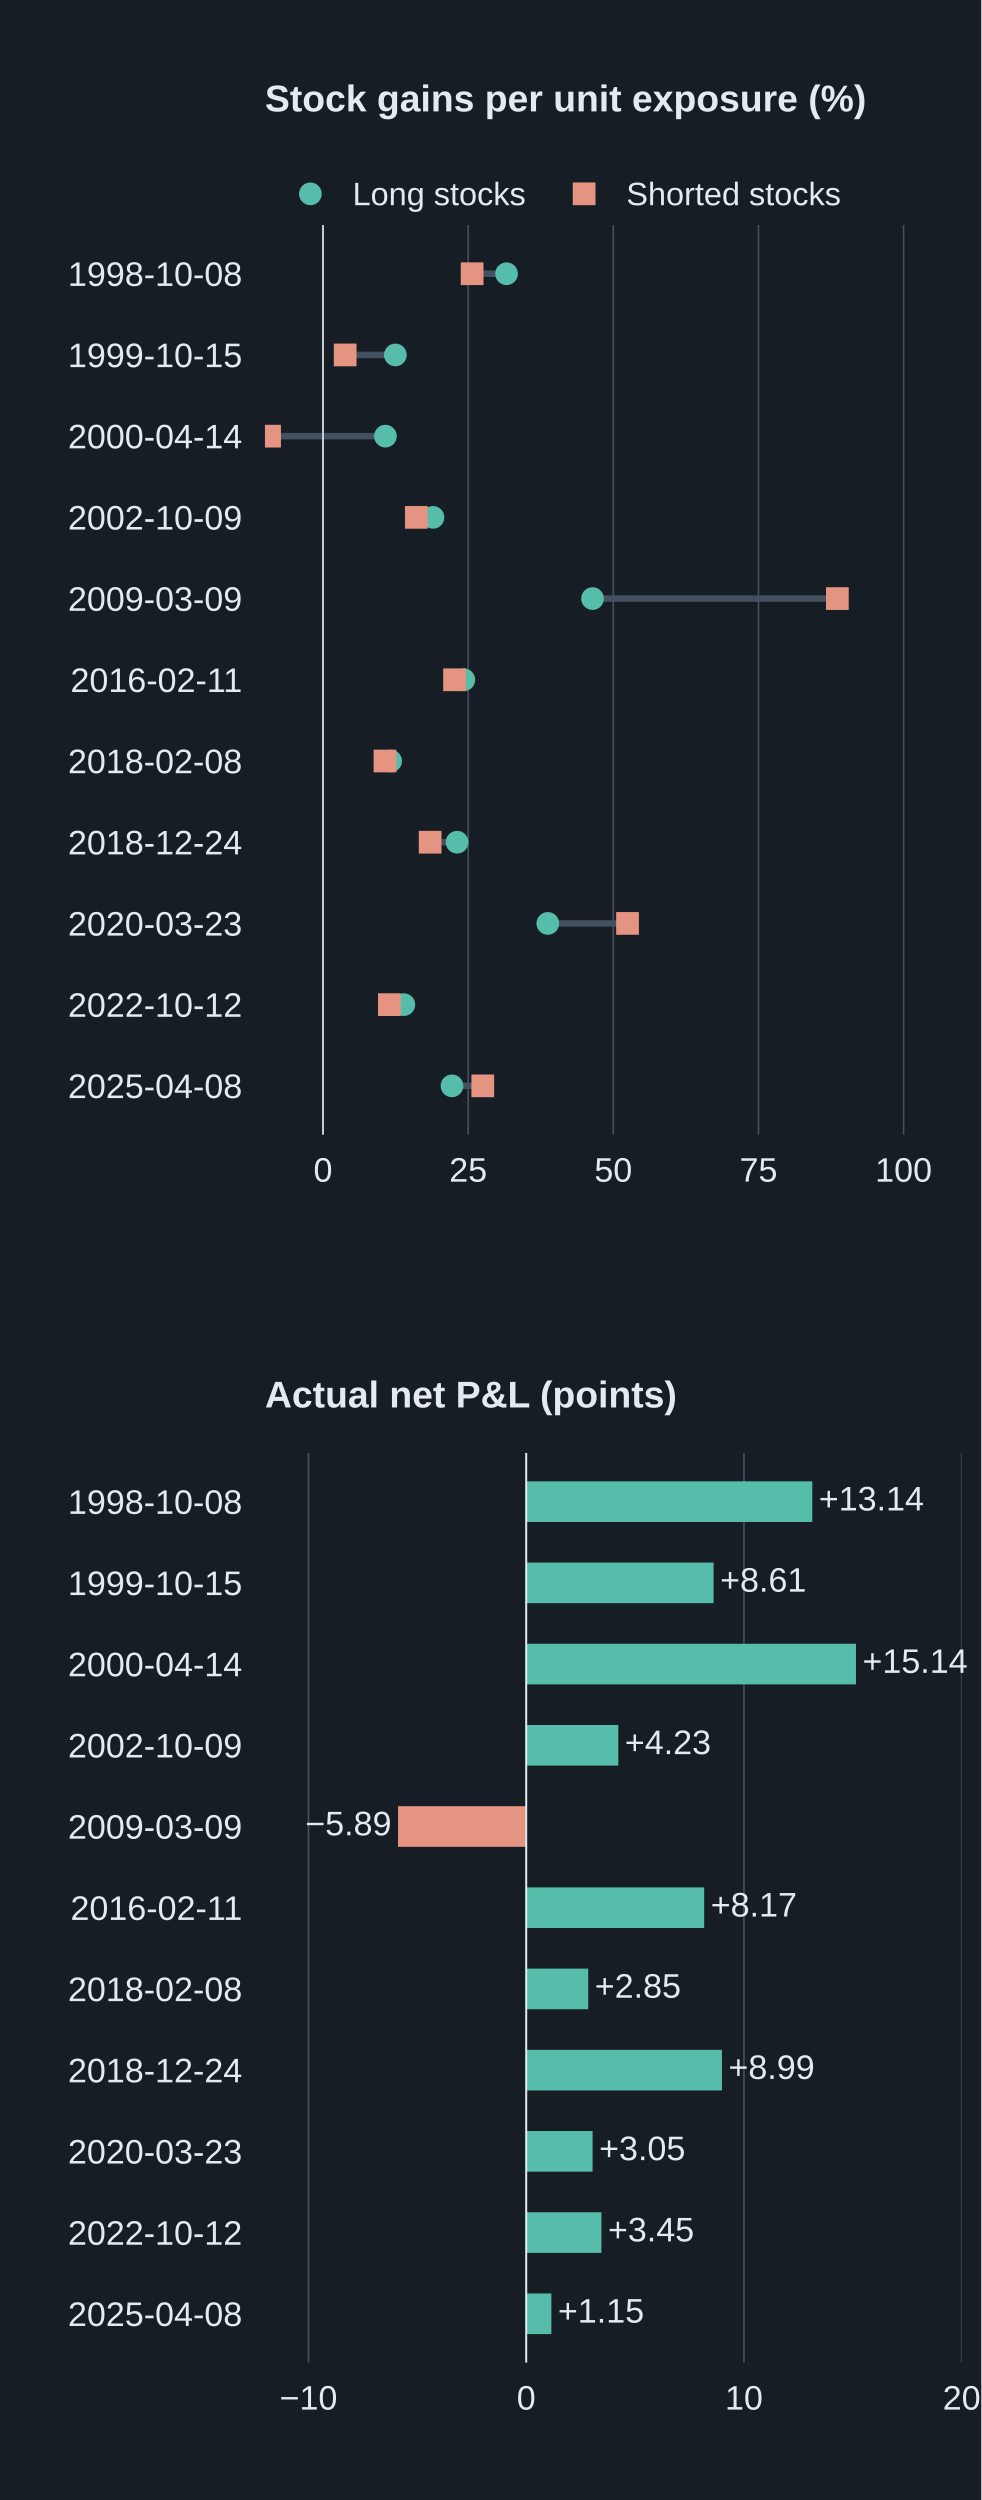
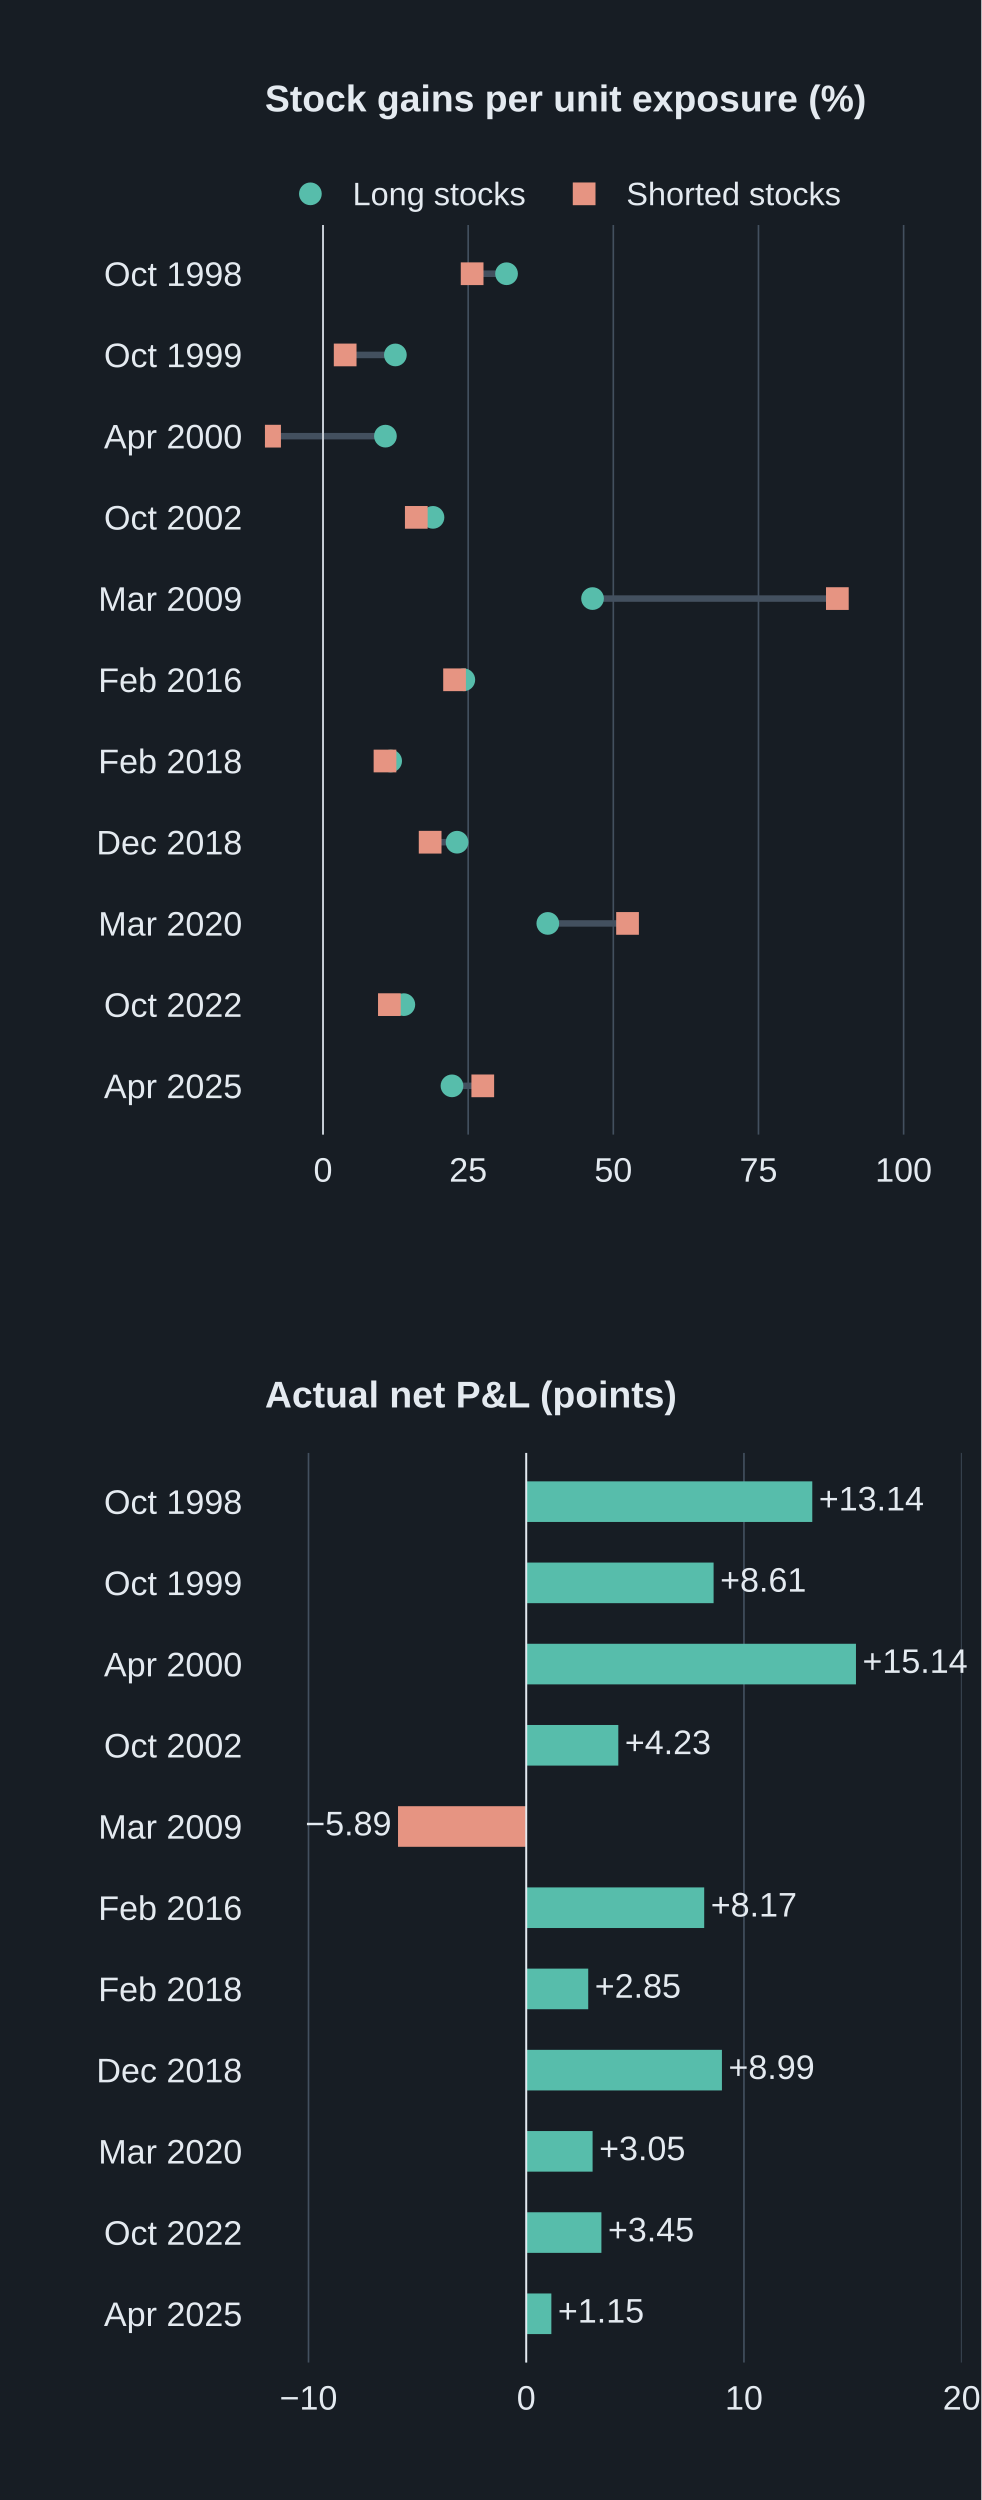
<svg xmlns="http://www.w3.org/2000/svg" xmlns:xlink="http://www.w3.org/1999/xlink" width="302.4pt" height="770.4pt" viewBox="0 0 302.4 770.4" version="1.1">
  <defs>
    <style type="text/css">*{stroke-linejoin: round; stroke-linecap: butt}</style>
  </defs>
  <g id="figure_1">
    <g id="patch_1">
      <path d="M 0 770.4 L 302.4 770.4 L 302.4 0 L 0 0 z " style="fill: #171d24" />
    </g>
    <g id="axes_1">
      <g id="patch_2">
        <path d="M 81.648 349.63 L 296.352 349.63 L 296.352 69.336 L 81.648 69.336 z " style="fill: #171d24" />
      </g>
      <g id="matplotlib.axis_1">
        <g id="xtick_1">
          <g id="line2d_1">
            <path d="M 99.54 349.63 L 99.54 69.336 " clip-path="url(#p8cf213f0cf)" style="fill: none; stroke: #43505f; stroke-width: 0.5; stroke-linecap: square" />
          </g>
          <g id="line2d_2" />
          <g id="text_1">
            <text style="font-size: 10.5px; font-family: 'Arial', 'DejaVu Sans', sans-serif; text-anchor: middle; fill: #e4eaf0" x="99.54" y="364.146" transform="rotate(-0 99.54 364.1462)">0</text>
          </g>
        </g>
        <g id="xtick_2">
          <g id="line2d_3">
            <path d="M 144.27 349.63 L 144.27 69.336 " clip-path="url(#p8cf213f0cf)" style="fill: none; stroke: #43505f; stroke-width: 0.5; stroke-linecap: square" />
          </g>
          <g id="line2d_4" />
          <g id="text_2">
            <text style="font-size: 10.5px; font-family: 'Arial', 'DejaVu Sans', sans-serif; text-anchor: middle; fill: #e4eaf0" x="144.27" y="364.146" transform="rotate(-0 144.27 364.1462)">25</text>
          </g>
        </g>
        <g id="xtick_3">
          <g id="line2d_5">
            <path d="M 189 349.63 L 189 69.336 " clip-path="url(#p8cf213f0cf)" style="fill: none; stroke: #43505f; stroke-width: 0.5; stroke-linecap: square" />
          </g>
          <g id="line2d_6" />
          <g id="text_3">
            <text style="font-size: 10.5px; font-family: 'Arial', 'DejaVu Sans', sans-serif; text-anchor: middle; fill: #e4eaf0" x="189" y="364.146" transform="rotate(-0 189 364.1462)">50</text>
          </g>
        </g>
        <g id="xtick_4">
          <g id="line2d_7">
            <path d="M 233.73 349.63 L 233.73 69.336 " clip-path="url(#p8cf213f0cf)" style="fill: none; stroke: #43505f; stroke-width: 0.5; stroke-linecap: square" />
          </g>
          <g id="line2d_8" />
          <g id="text_4">
            <text style="font-size: 10.5px; font-family: 'Arial', 'DejaVu Sans', sans-serif; text-anchor: middle; fill: #e4eaf0" x="233.73" y="364.146" transform="rotate(-0 233.73 364.1462)">75</text>
          </g>
        </g>
        <g id="xtick_5">
          <g id="line2d_9">
            <path d="M 278.46 349.63 L 278.46 69.336 " clip-path="url(#p8cf213f0cf)" style="fill: none; stroke: #43505f; stroke-width: 0.5; stroke-linecap: square" />
          </g>
          <g id="line2d_10" />
          <g id="text_5">
            <text style="font-size: 10.5px; font-family: 'Arial', 'DejaVu Sans', sans-serif; text-anchor: middle; fill: #e4eaf0" x="278.46" y="364.146" transform="rotate(-0 278.46 364.1462)">100</text>
          </g>
        </g>
      </g>
      <g id="matplotlib.axis_2">
        <g id="ytick_1">
          <g id="line2d_11" />
          <g id="text_6">
-             <text style="font-size: 10.5px; font-family: 'Arial', 'DejaVu Sans', sans-serif; text-anchor: end; fill: #e4eaf0" x="74.648" y="88.11" transform="rotate(-0 74.648 88.10963)">1998-10-08</text>
+             <text style="font-size: 10.5px; font-family: 'Arial', 'DejaVu Sans', sans-serif; text-anchor: end; fill: #e4eaf0" x="74.648" y="88.11" transform="rotate(-0 74.648 88.10963)">Oct 1998</text>
          </g>
        </g>
        <g id="ytick_2">
          <g id="line2d_12" />
          <g id="text_7">
-             <text style="font-size: 10.5px; font-family: 'Arial', 'DejaVu Sans', sans-serif; text-anchor: end; fill: #e4eaf0" x="74.648" y="113.136" transform="rotate(-0 74.648 113.1359)">1999-10-15</text>
+             <text style="font-size: 10.5px; font-family: 'Arial', 'DejaVu Sans', sans-serif; text-anchor: end; fill: #e4eaf0" x="74.648" y="113.136" transform="rotate(-0 74.648 113.1359)">Oct 1999</text>
          </g>
        </g>
        <g id="ytick_3">
          <g id="line2d_13" />
          <g id="text_8">
-             <text style="font-size: 10.5px; font-family: 'Arial', 'DejaVu Sans', sans-serif; text-anchor: end; fill: #e4eaf0" x="74.648" y="138.162" transform="rotate(-0 74.648 138.1622)">2000-04-14</text>
+             <text style="font-size: 10.5px; font-family: 'Arial', 'DejaVu Sans', sans-serif; text-anchor: end; fill: #e4eaf0" x="74.648" y="138.178" transform="rotate(-0 74.648 138.1778)">Apr 2000</text>
          </g>
        </g>
        <g id="ytick_4">
          <g id="line2d_14" />
          <g id="text_9">
-             <text style="font-size: 10.5px; font-family: 'Arial', 'DejaVu Sans', sans-serif; text-anchor: end; fill: #e4eaf0" x="74.648" y="163.189" transform="rotate(-0 74.648 163.1885)">2002-10-09</text>
+             <text style="font-size: 10.5px; font-family: 'Arial', 'DejaVu Sans', sans-serif; text-anchor: end; fill: #e4eaf0" x="74.648" y="163.189" transform="rotate(-0 74.648 163.1885)">Oct 2002</text>
          </g>
        </g>
        <g id="ytick_5">
          <g id="line2d_15" />
          <g id="text_10">
-             <text style="font-size: 10.5px; font-family: 'Arial', 'DejaVu Sans', sans-serif; text-anchor: end; fill: #e4eaf0" x="74.648" y="188.215" transform="rotate(-0 74.648 188.2148)">2009-03-09</text>
+             <text style="font-size: 10.5px; font-family: 'Arial', 'DejaVu Sans', sans-serif; text-anchor: end; fill: #e4eaf0" x="74.648" y="188.215" transform="rotate(-0 74.648 188.2148)">Mar 2009</text>
          </g>
        </g>
        <g id="ytick_6">
          <g id="line2d_16" />
          <g id="text_11">
-             <text style="font-size: 10.5px; font-family: 'Arial', 'DejaVu Sans', sans-serif; text-anchor: end; fill: #e4eaf0" x="74.648" y="213.241" transform="rotate(-0 74.648 213.2411)">2016-02-11</text>
+             <text style="font-size: 10.5px; font-family: 'Arial', 'DejaVu Sans', sans-serif; text-anchor: end; fill: #e4eaf0" x="74.648" y="213.241" transform="rotate(-0 74.648 213.2411)">Feb 2016</text>
          </g>
        </g>
        <g id="ytick_7">
          <g id="line2d_17" />
          <g id="text_12">
-             <text style="font-size: 10.5px; font-family: 'Arial', 'DejaVu Sans', sans-serif; text-anchor: end; fill: #e4eaf0" x="74.648" y="238.267" transform="rotate(-0 74.648 238.2674)">2018-02-08</text>
+             <text style="font-size: 10.5px; font-family: 'Arial', 'DejaVu Sans', sans-serif; text-anchor: end; fill: #e4eaf0" x="74.648" y="238.267" transform="rotate(-0 74.648 238.2674)">Feb 2018</text>
          </g>
        </g>
        <g id="ytick_8">
          <g id="line2d_18" />
          <g id="text_13">
-             <text style="font-size: 10.5px; font-family: 'Arial', 'DejaVu Sans', sans-serif; text-anchor: end; fill: #e4eaf0" x="74.648" y="263.294" transform="rotate(-0 74.648 263.2937)">2018-12-24</text>
+             <text style="font-size: 10.5px; font-family: 'Arial', 'DejaVu Sans', sans-serif; text-anchor: end; fill: #e4eaf0" x="74.648" y="263.294" transform="rotate(-0 74.648 263.2937)">Dec 2018</text>
          </g>
        </g>
        <g id="ytick_9">
          <g id="line2d_19" />
          <g id="text_14">
-             <text style="font-size: 10.5px; font-family: 'Arial', 'DejaVu Sans', sans-serif; text-anchor: end; fill: #e4eaf0" x="74.648" y="288.32" transform="rotate(-0 74.648 288.32)">2020-03-23</text>
+             <text style="font-size: 10.5px; font-family: 'Arial', 'DejaVu Sans', sans-serif; text-anchor: end; fill: #e4eaf0" x="74.648" y="288.32" transform="rotate(-0 74.648 288.32)">Mar 2020</text>
          </g>
        </g>
        <g id="ytick_10">
          <g id="line2d_20" />
          <g id="text_15">
-             <text style="font-size: 10.5px; font-family: 'Arial', 'DejaVu Sans', sans-serif; text-anchor: end; fill: #e4eaf0" x="74.648" y="313.346" transform="rotate(-0 74.648 313.3463)">2022-10-12</text>
+             <text style="font-size: 10.5px; font-family: 'Arial', 'DejaVu Sans', sans-serif; text-anchor: end; fill: #e4eaf0" x="74.648" y="313.346" transform="rotate(-0 74.648 313.3463)">Oct 2022</text>
          </g>
        </g>
        <g id="ytick_11">
          <g id="line2d_21" />
          <g id="text_16">
-             <text style="font-size: 10.5px; font-family: 'Arial', 'DejaVu Sans', sans-serif; text-anchor: end; fill: #e4eaf0" x="74.648" y="338.373" transform="rotate(-0 74.648 338.3725)">2025-04-08</text>
+             <text style="font-size: 10.5px; font-family: 'Arial', 'DejaVu Sans', sans-serif; text-anchor: end; fill: #e4eaf0" x="74.648" y="338.388" transform="rotate(-0 74.648 338.3881)">Apr 2025</text>
          </g>
        </g>
      </g>
      <g id="line2d_22">
        <path d="M 156.098 84.352 L 145.493 84.352 " clip-path="url(#p8cf213f0cf)" style="fill: none; stroke: #43505f; stroke-width: 2; stroke-linecap: square" />
      </g>
      <g id="line2d_23">
        <defs>
          <path id="md9a8fb9a7d" d="M 0 3 C 0.796 3 1.559 2.684 2.121 2.121 C 2.684 1.559 3 0.796 3 0 C 3 -0.796 2.684 -1.559 2.121 -2.121 C 1.559 -2.684 0.796 -3 0 -3 C -0.796 -3 -1.559 -2.684 -2.121 -2.121 C -2.684 -1.559 -3 -0.796 -3 0 C -3 0.796 -2.684 1.559 -2.121 2.121 C -1.559 2.684 -0.796 3 0 3 z " style="stroke: #57bdab" />
        </defs>
        <g clip-path="url(#p8cf213f0cf)">
          <use xlink:href="#md9a8fb9a7d" x="156.098" y="84.352" style="fill: #57bdab; stroke: #57bdab" />
        </g>
      </g>
      <g id="line2d_24">
        <defs>
          <path id="ma3867395b4" d="M -3 3 L 3 3 L 3 -3 L -3 -3 z " style="stroke: #e69482; stroke-linejoin: miter" />
        </defs>
        <g clip-path="url(#p8cf213f0cf)">
          <use xlink:href="#ma3867395b4" x="145.493" y="84.352" style="fill: #e69482; stroke: #e69482; stroke-linejoin: miter" />
        </g>
      </g>
      <g id="line2d_25">
        <path d="M 121.838 109.378 L 106.367 109.378 " clip-path="url(#p8cf213f0cf)" style="fill: none; stroke: #43505f; stroke-width: 2; stroke-linecap: square" />
      </g>
      <g id="line2d_26">
        <g clip-path="url(#p8cf213f0cf)">
          <use xlink:href="#md9a8fb9a7d" x="121.838" y="109.378" style="fill: #57bdab; stroke: #57bdab" />
        </g>
      </g>
      <g id="line2d_27">
        <g clip-path="url(#p8cf213f0cf)">
          <use xlink:href="#ma3867395b4" x="106.367" y="109.378" style="fill: #e69482; stroke: #e69482; stroke-linejoin: miter" />
        </g>
      </g>
      <g id="line2d_28">
        <path d="M 118.773 134.404 L 83.075 134.404 " clip-path="url(#p8cf213f0cf)" style="fill: none; stroke: #43505f; stroke-width: 2; stroke-linecap: square" />
      </g>
      <g id="line2d_29">
        <g clip-path="url(#p8cf213f0cf)">
          <use xlink:href="#md9a8fb9a7d" x="118.773" y="134.404" style="fill: #57bdab; stroke: #57bdab" />
        </g>
      </g>
      <g id="line2d_30">
        <g clip-path="url(#p8cf213f0cf)">
          <use xlink:href="#ma3867395b4" x="83.075" y="134.404" style="fill: #e69482; stroke: #e69482; stroke-linejoin: miter" />
        </g>
      </g>
      <g id="line2d_31">
        <path d="M 133.427 159.431 L 128.288 159.431 " clip-path="url(#p8cf213f0cf)" style="fill: none; stroke: #43505f; stroke-width: 2; stroke-linecap: square" />
      </g>
      <g id="line2d_32">
        <g clip-path="url(#p8cf213f0cf)">
          <use xlink:href="#md9a8fb9a7d" x="133.427" y="159.431" style="fill: #57bdab; stroke: #57bdab" />
        </g>
      </g>
      <g id="line2d_33">
        <g clip-path="url(#p8cf213f0cf)">
          <use xlink:href="#ma3867395b4" x="128.288" y="159.431" style="fill: #e69482; stroke: #e69482; stroke-linejoin: miter" />
        </g>
      </g>
      <g id="line2d_34">
        <path d="M 182.597 184.457 L 258.04 184.457 " clip-path="url(#p8cf213f0cf)" style="fill: none; stroke: #43505f; stroke-width: 2; stroke-linecap: square" />
      </g>
      <g id="line2d_35">
        <g clip-path="url(#p8cf213f0cf)">
          <use xlink:href="#md9a8fb9a7d" x="182.597" y="184.457" style="fill: #57bdab; stroke: #57bdab" />
        </g>
      </g>
      <g id="line2d_36">
        <g clip-path="url(#p8cf213f0cf)">
          <use xlink:href="#ma3867395b4" x="258.04" y="184.457" style="fill: #e69482; stroke: #e69482; stroke-linejoin: miter" />
        </g>
      </g>
      <g id="line2d_37">
        <path d="M 142.931 209.483 L 140.077 209.483 " clip-path="url(#p8cf213f0cf)" style="fill: none; stroke: #43505f; stroke-width: 2; stroke-linecap: square" />
      </g>
      <g id="line2d_38">
        <g clip-path="url(#p8cf213f0cf)">
          <use xlink:href="#md9a8fb9a7d" x="142.931" y="209.483" style="fill: #57bdab; stroke: #57bdab" />
        </g>
      </g>
      <g id="line2d_39">
        <g clip-path="url(#p8cf213f0cf)">
          <use xlink:href="#ma3867395b4" x="140.077" y="209.483" style="fill: #e69482; stroke: #e69482; stroke-linejoin: miter" />
        </g>
      </g>
      <g id="line2d_40">
        <path d="M 120.386 234.51 L 118.639 234.51 " clip-path="url(#p8cf213f0cf)" style="fill: none; stroke: #43505f; stroke-width: 2; stroke-linecap: square" />
      </g>
      <g id="line2d_41">
        <g clip-path="url(#p8cf213f0cf)">
          <use xlink:href="#md9a8fb9a7d" x="120.386" y="234.51" style="fill: #57bdab; stroke: #57bdab" />
        </g>
      </g>
      <g id="line2d_42">
        <g clip-path="url(#p8cf213f0cf)">
          <use xlink:href="#ma3867395b4" x="118.639" y="234.51" style="fill: #e69482; stroke: #e69482; stroke-linejoin: miter" />
        </g>
      </g>
      <g id="line2d_43">
        <path d="M 140.852 259.536 L 132.552 259.536 " clip-path="url(#p8cf213f0cf)" style="fill: none; stroke: #43505f; stroke-width: 2; stroke-linecap: square" />
      </g>
      <g id="line2d_44">
        <g clip-path="url(#p8cf213f0cf)">
          <use xlink:href="#md9a8fb9a7d" x="140.852" y="259.536" style="fill: #57bdab; stroke: #57bdab" />
        </g>
      </g>
      <g id="line2d_45">
        <g clip-path="url(#p8cf213f0cf)">
          <use xlink:href="#ma3867395b4" x="132.552" y="259.536" style="fill: #e69482; stroke: #e69482; stroke-linejoin: miter" />
        </g>
      </g>
      <g id="line2d_46">
        <path d="M 168.813 284.562 L 193.382 284.562 " clip-path="url(#p8cf213f0cf)" style="fill: none; stroke: #43505f; stroke-width: 2; stroke-linecap: square" />
      </g>
      <g id="line2d_47">
        <g clip-path="url(#p8cf213f0cf)">
          <use xlink:href="#md9a8fb9a7d" x="168.813" y="284.562" style="fill: #57bdab; stroke: #57bdab" />
        </g>
      </g>
      <g id="line2d_48">
        <g clip-path="url(#p8cf213f0cf)">
          <use xlink:href="#ma3867395b4" x="193.382" y="284.562" style="fill: #e69482; stroke: #e69482; stroke-linejoin: miter" />
        </g>
      </g>
      <g id="line2d_49">
        <path d="M 124.448 309.588 L 119.994 309.588 " clip-path="url(#p8cf213f0cf)" style="fill: none; stroke: #43505f; stroke-width: 2; stroke-linecap: square" />
      </g>
      <g id="line2d_50">
        <g clip-path="url(#p8cf213f0cf)">
          <use xlink:href="#md9a8fb9a7d" x="124.448" y="309.588" style="fill: #57bdab; stroke: #57bdab" />
        </g>
      </g>
      <g id="line2d_51">
        <g clip-path="url(#p8cf213f0cf)">
          <use xlink:href="#ma3867395b4" x="119.994" y="309.588" style="fill: #e69482; stroke: #e69482; stroke-linejoin: miter" />
        </g>
      </g>
      <g id="line2d_52">
        <path d="M 139.282 334.615 L 148.77 334.615 " clip-path="url(#p8cf213f0cf)" style="fill: none; stroke: #43505f; stroke-width: 2; stroke-linecap: square" />
      </g>
      <g id="line2d_53">
        <g clip-path="url(#p8cf213f0cf)">
          <use xlink:href="#md9a8fb9a7d" x="139.282" y="334.615" style="fill: #57bdab; stroke: #57bdab" />
        </g>
      </g>
      <g id="line2d_54">
        <g clip-path="url(#p8cf213f0cf)">
          <use xlink:href="#ma3867395b4" x="148.77" y="334.615" style="fill: #e69482; stroke: #e69482; stroke-linejoin: miter" />
        </g>
      </g>
      <g id="line2d_55">
        <path d="M 99.54 349.63 L 99.54 69.336 " clip-path="url(#p8cf213f0cf)" style="fill: none; stroke: #e4eaf0; stroke-width: 0.5; stroke-linecap: square" />
      </g>
      <g id="text_17">
        <text style="font-weight: 700; font-size: 11.5px; font-family: 'Arial', 'DejaVu Sans', sans-serif; text-anchor: start; fill: #e4eaf0" x="81.648" y="34.336" transform="rotate(-0 81.648 34.336)">Stock gains per unit exposure (%)</text>
      </g>
      <g id="legend_1">
        <g id="line2d_56">
          <g>
            <use xlink:href="#md9a8fb9a7d" x="95.648" y="59.731" style="fill: #57bdab; stroke: #57bdab" />
          </g>
        </g>
        <g id="text_18">
          <text style="font-size: 10px; font-family: 'Arial', 'DejaVu Sans', sans-serif; text-anchor: start; fill: #e4eaf0" x="108.648" y="63.231" transform="rotate(-0 108.648 63.23131)">Long stocks</text>
        </g>
        <g id="line2d_57">
          <g>
            <use xlink:href="#ma3867395b4" x="180.009" y="59.731" style="fill: #e69482; stroke: #e69482; stroke-linejoin: miter" />
          </g>
        </g>
        <g id="text_19">
          <text style="font-size: 10px; font-family: 'Arial', 'DejaVu Sans', sans-serif; text-anchor: start; fill: #e4eaf0" x="193.009" y="63.231" transform="rotate(-0 193.0089 63.23131)">Shorted stocks</text>
        </g>
      </g>
    </g>
    <g id="axes_2">
      <g id="patch_3">
        <path d="M 81.648 728.028 L 296.352 728.028 L 296.352 447.734 L 81.648 447.734 z " style="fill: #171d24" />
      </g>
      <g id="matplotlib.axis_3">
        <g id="xtick_6">
          <g id="line2d_58">
            <path d="M 95.067 728.028 L 95.067 447.734 " clip-path="url(#p82c6cd7a53)" style="fill: none; stroke: #43505f; stroke-width: 0.5; stroke-linecap: square" />
          </g>
          <g id="line2d_59" />
          <g id="text_20">
            <text style="font-size: 10.5px; font-family: 'Arial', 'DejaVu Sans', sans-serif; text-anchor: middle; fill: #e4eaf0" x="95.067" y="742.544" transform="rotate(-0 95.067 742.5437)">−10</text>
          </g>
        </g>
        <g id="xtick_7">
          <g id="line2d_60">
            <path d="M 162.162 728.028 L 162.162 447.734 " clip-path="url(#p82c6cd7a53)" style="fill: none; stroke: #43505f; stroke-width: 0.5; stroke-linecap: square" />
          </g>
          <g id="line2d_61" />
          <g id="text_21">
            <text style="font-size: 10.5px; font-family: 'Arial', 'DejaVu Sans', sans-serif; text-anchor: middle; fill: #e4eaf0" x="162.162" y="742.544" transform="rotate(-0 162.162 742.5437)">0</text>
          </g>
        </g>
        <g id="xtick_8">
          <g id="line2d_62">
            <path d="M 229.257 728.028 L 229.257 447.734 " clip-path="url(#p82c6cd7a53)" style="fill: none; stroke: #43505f; stroke-width: 0.5; stroke-linecap: square" />
          </g>
          <g id="line2d_63" />
          <g id="text_22">
            <text style="font-size: 10.5px; font-family: 'Arial', 'DejaVu Sans', sans-serif; text-anchor: middle; fill: #e4eaf0" x="229.257" y="742.544" transform="rotate(-0 229.257 742.5437)">10</text>
          </g>
        </g>
        <g id="xtick_9">
          <g id="line2d_64">
            <path d="M 296.352 728.028 L 296.352 447.734 " clip-path="url(#p82c6cd7a53)" style="fill: none; stroke: #43505f; stroke-width: 0.5; stroke-linecap: square" />
          </g>
          <g id="line2d_65" />
          <g id="text_23">
            <text style="font-size: 10.5px; font-family: 'Arial', 'DejaVu Sans', sans-serif; text-anchor: middle; fill: #e4eaf0" x="296.352" y="742.544" transform="rotate(-0 296.352 742.5437)">20</text>
          </g>
        </g>
      </g>
      <g id="matplotlib.axis_4">
        <g id="ytick_12">
          <g id="line2d_66" />
          <g id="text_24">
-             <text style="font-size: 10.5px; font-family: 'Arial', 'DejaVu Sans', sans-serif; text-anchor: end; fill: #e4eaf0" x="74.648" y="466.507" transform="rotate(-0 74.648 466.5072)">1998-10-08</text>
+             <text style="font-size: 10.5px; font-family: 'Arial', 'DejaVu Sans', sans-serif; text-anchor: end; fill: #e4eaf0" x="74.648" y="466.507" transform="rotate(-0 74.648 466.5072)">Oct 1998</text>
          </g>
        </g>
        <g id="ytick_13">
          <g id="line2d_67" />
          <g id="text_25">
-             <text style="font-size: 10.5px; font-family: 'Arial', 'DejaVu Sans', sans-serif; text-anchor: end; fill: #e4eaf0" x="74.648" y="491.533" transform="rotate(-0 74.648 491.5335)">1999-10-15</text>
+             <text style="font-size: 10.5px; font-family: 'Arial', 'DejaVu Sans', sans-serif; text-anchor: end; fill: #e4eaf0" x="74.648" y="491.533" transform="rotate(-0 74.648 491.5335)">Oct 1999</text>
          </g>
        </g>
        <g id="ytick_14">
          <g id="line2d_68" />
          <g id="text_26">
-             <text style="font-size: 10.5px; font-family: 'Arial', 'DejaVu Sans', sans-serif; text-anchor: end; fill: #e4eaf0" x="74.648" y="516.56" transform="rotate(-0 74.648 516.5597)">2000-04-14</text>
+             <text style="font-size: 10.5px; font-family: 'Arial', 'DejaVu Sans', sans-serif; text-anchor: end; fill: #e4eaf0" x="74.648" y="516.575" transform="rotate(-0 74.648 516.5753)">Apr 2000</text>
          </g>
        </g>
        <g id="ytick_15">
          <g id="line2d_69" />
          <g id="text_27">
-             <text style="font-size: 10.5px; font-family: 'Arial', 'DejaVu Sans', sans-serif; text-anchor: end; fill: #e4eaf0" x="74.648" y="541.586" transform="rotate(-0 74.648 541.586)">2002-10-09</text>
+             <text style="font-size: 10.5px; font-family: 'Arial', 'DejaVu Sans', sans-serif; text-anchor: end; fill: #e4eaf0" x="74.648" y="541.586" transform="rotate(-0 74.648 541.586)">Oct 2002</text>
          </g>
        </g>
        <g id="ytick_16">
          <g id="line2d_70" />
          <g id="text_28">
-             <text style="font-size: 10.5px; font-family: 'Arial', 'DejaVu Sans', sans-serif; text-anchor: end; fill: #e4eaf0" x="74.648" y="566.612" transform="rotate(-0 74.648 566.6123)">2009-03-09</text>
+             <text style="font-size: 10.5px; font-family: 'Arial', 'DejaVu Sans', sans-serif; text-anchor: end; fill: #e4eaf0" x="74.648" y="566.612" transform="rotate(-0 74.648 566.6123)">Mar 2009</text>
          </g>
        </g>
        <g id="ytick_17">
          <g id="line2d_71" />
          <g id="text_29">
-             <text style="font-size: 10.5px; font-family: 'Arial', 'DejaVu Sans', sans-serif; text-anchor: end; fill: #e4eaf0" x="74.648" y="591.639" transform="rotate(-0 74.648 591.6386)">2016-02-11</text>
+             <text style="font-size: 10.5px; font-family: 'Arial', 'DejaVu Sans', sans-serif; text-anchor: end; fill: #e4eaf0" x="74.648" y="591.639" transform="rotate(-0 74.648 591.6386)">Feb 2016</text>
          </g>
        </g>
        <g id="ytick_18">
          <g id="line2d_72" />
          <g id="text_30">
-             <text style="font-size: 10.5px; font-family: 'Arial', 'DejaVu Sans', sans-serif; text-anchor: end; fill: #e4eaf0" x="74.648" y="616.665" transform="rotate(-0 74.648 616.6649)">2018-02-08</text>
+             <text style="font-size: 10.5px; font-family: 'Arial', 'DejaVu Sans', sans-serif; text-anchor: end; fill: #e4eaf0" x="74.648" y="616.665" transform="rotate(-0 74.648 616.6649)">Feb 2018</text>
          </g>
        </g>
        <g id="ytick_19">
          <g id="line2d_73" />
          <g id="text_31">
-             <text style="font-size: 10.5px; font-family: 'Arial', 'DejaVu Sans', sans-serif; text-anchor: end; fill: #e4eaf0" x="74.648" y="641.691" transform="rotate(-0 74.648 641.6912)">2018-12-24</text>
+             <text style="font-size: 10.5px; font-family: 'Arial', 'DejaVu Sans', sans-serif; text-anchor: end; fill: #e4eaf0" x="74.648" y="641.691" transform="rotate(-0 74.648 641.6912)">Dec 2018</text>
          </g>
        </g>
        <g id="ytick_20">
          <g id="line2d_74" />
          <g id="text_32">
-             <text style="font-size: 10.5px; font-family: 'Arial', 'DejaVu Sans', sans-serif; text-anchor: end; fill: #e4eaf0" x="74.648" y="666.717" transform="rotate(-0 74.648 666.7175)">2020-03-23</text>
+             <text style="font-size: 10.5px; font-family: 'Arial', 'DejaVu Sans', sans-serif; text-anchor: end; fill: #e4eaf0" x="74.648" y="666.717" transform="rotate(-0 74.648 666.7175)">Mar 2020</text>
          </g>
        </g>
        <g id="ytick_21">
          <g id="line2d_75" />
          <g id="text_33">
-             <text style="font-size: 10.5px; font-family: 'Arial', 'DejaVu Sans', sans-serif; text-anchor: end; fill: #e4eaf0" x="74.648" y="691.744" transform="rotate(-0 74.648 691.7438)">2022-10-12</text>
+             <text style="font-size: 10.5px; font-family: 'Arial', 'DejaVu Sans', sans-serif; text-anchor: end; fill: #e4eaf0" x="74.648" y="691.744" transform="rotate(-0 74.648 691.7438)">Oct 2022</text>
          </g>
        </g>
        <g id="ytick_22">
          <g id="line2d_76" />
          <g id="text_34">
-             <text style="font-size: 10.5px; font-family: 'Arial', 'DejaVu Sans', sans-serif; text-anchor: end; fill: #e4eaf0" x="74.648" y="716.77" transform="rotate(-0 74.648 716.7701)">2025-04-08</text>
+             <text style="font-size: 10.5px; font-family: 'Arial', 'DejaVu Sans', sans-serif; text-anchor: end; fill: #e4eaf0" x="74.648" y="716.786" transform="rotate(-0 74.648 716.7857)">Apr 2025</text>
          </g>
        </g>
      </g>
      <g id="patch_4">
        <path d="M 162.162 456.493 L 250.311 456.493 L 250.311 469.006 L 162.162 469.006 z " clip-path="url(#p82c6cd7a53)" style="fill: #57bdab" />
      </g>
      <g id="patch_5">
        <path d="M 162.162 481.519 L 219.902 481.519 L 219.902 494.032 L 162.162 494.032 z " clip-path="url(#p82c6cd7a53)" style="fill: #57bdab" />
      </g>
      <g id="patch_6">
        <path d="M 162.162 506.545 L 263.772 506.545 L 263.772 519.058 L 162.162 519.058 z " clip-path="url(#p82c6cd7a53)" style="fill: #57bdab" />
      </g>
      <g id="patch_7">
        <path d="M 162.162 531.572 L 190.539 531.572 L 190.539 544.085 L 162.162 544.085 z " clip-path="url(#p82c6cd7a53)" style="fill: #57bdab" />
      </g>
      <g id="patch_8">
        <path d="M 162.162 556.598 L 122.654 556.598 L 122.654 569.111 L 162.162 569.111 z " clip-path="url(#p82c6cd7a53)" style="fill: #e69482" />
      </g>
      <g id="patch_9">
        <path d="M 162.162 581.624 L 217.006 581.624 L 217.006 594.137 L 162.162 594.137 z " clip-path="url(#p82c6cd7a53)" style="fill: #57bdab" />
      </g>
      <g id="patch_10">
        <path d="M 162.162 606.65 L 181.267 606.65 L 181.267 619.164 L 162.162 619.164 z " clip-path="url(#p82c6cd7a53)" style="fill: #57bdab" />
      </g>
      <g id="patch_11">
        <path d="M 162.162 631.677 L 222.469 631.677 L 222.469 644.19 L 162.162 644.19 z " clip-path="url(#p82c6cd7a53)" style="fill: #57bdab" />
      </g>
      <g id="patch_12">
        <path d="M 162.162 656.703 L 182.615 656.703 L 182.615 669.216 L 162.162 669.216 z " clip-path="url(#p82c6cd7a53)" style="fill: #57bdab" />
      </g>
      <g id="patch_13">
        <path d="M 162.162 681.729 L 185.329 681.729 L 185.329 694.243 L 162.162 694.243 z " clip-path="url(#p82c6cd7a53)" style="fill: #57bdab" />
      </g>
      <g id="patch_14">
        <path d="M 162.162 706.756 L 169.906 706.756 L 169.906 719.269 L 162.162 719.269 z " clip-path="url(#p82c6cd7a53)" style="fill: #57bdab" />
      </g>
      <g id="line2d_77">
        <path d="M 162.162 728.028 L 162.162 447.734 " clip-path="url(#p82c6cd7a53)" style="fill: none; stroke: #e4eaf0; stroke-width: 0.6; stroke-linecap: square" />
      </g>
      <g id="text_35">
        <text style="font-size: 10.5px; font-family: 'Arial', 'DejaVu Sans', sans-serif; text-anchor: start; fill: #e4eaf0" x="252.324" y="465.464" transform="rotate(-0 252.3236 465.4637)">+13.14</text>
      </g>
      <g id="text_36">
        <text style="font-size: 10.5px; font-family: 'Arial', 'DejaVu Sans', sans-serif; text-anchor: start; fill: #e4eaf0" x="221.915" y="490.49" transform="rotate(-0 221.9148 490.49)">+8.61</text>
      </g>
      <g id="text_37">
        <text style="font-size: 10.5px; font-family: 'Arial', 'DejaVu Sans', sans-serif; text-anchor: start; fill: #e4eaf0" x="265.785" y="515.516" transform="rotate(-0 265.7853 515.5163)">+15.14</text>
      </g>
      <g id="text_38">
        <text style="font-size: 10.5px; font-family: 'Arial', 'DejaVu Sans', sans-serif; text-anchor: start; fill: #e4eaf0" x="192.552" y="540.543" transform="rotate(-0 192.5518 540.5426)">+4.23</text>
      </g>
      <g id="text_39">
        <text style="font-size: 10.5px; font-family: 'Arial', 'DejaVu Sans', sans-serif; text-anchor: end; fill: #e4eaf0" x="120.641" y="565.569" transform="rotate(-0 120.6413 565.5689)">−5.89</text>
      </g>
      <g id="text_40">
        <text style="font-size: 10.5px; font-family: 'Arial', 'DejaVu Sans', sans-serif; text-anchor: start; fill: #e4eaf0" x="219.019" y="590.595" transform="rotate(-0 219.0187 590.5952)">+8.17</text>
      </g>
      <g id="text_41">
        <text style="font-size: 10.5px; font-family: 'Arial', 'DejaVu Sans', sans-serif; text-anchor: start; fill: #e4eaf0" x="183.28" y="615.621" transform="rotate(-0 183.2801 615.6215)">+2.85</text>
      </g>
      <g id="text_42">
        <text style="font-size: 10.5px; font-family: 'Arial', 'DejaVu Sans', sans-serif; text-anchor: start; fill: #e4eaf0" x="224.482" y="640.648" transform="rotate(-0 224.4817 640.6478)">+8.99</text>
      </g>
      <g id="text_43">
        <text style="font-size: 10.5px; font-family: 'Arial', 'DejaVu Sans', sans-serif; text-anchor: start; fill: #e4eaf0" x="184.628" y="665.674" transform="rotate(-0 184.6282 665.6741)">+3.05</text>
      </g>
      <g id="text_44">
        <text style="font-size: 10.5px; font-family: 'Arial', 'DejaVu Sans', sans-serif; text-anchor: start; fill: #e4eaf0" x="187.342" y="690.7" transform="rotate(-0 187.3422 690.7003)">+3.45</text>
      </g>
      <g id="text_45">
        <text style="font-size: 10.5px; font-family: 'Arial', 'DejaVu Sans', sans-serif; text-anchor: start; fill: #e4eaf0" x="171.919" y="715.727" transform="rotate(-0 171.9191 715.7266)">+1.15</text>
      </g>
      <g id="text_46">
        <text style="font-weight: 700; font-size: 11.5px; font-family: 'Arial', 'DejaVu Sans', sans-serif; text-anchor: start; fill: #e4eaf0" x="81.648" y="433.734" transform="rotate(-0 81.648 433.7335)">Actual net P&amp;L (points)</text>
      </g>
    </g>
  </g>
  <defs>
    <clipPath id="p8cf213f0cf">
      <rect x="81.648" y="69.336" width="214.704" height="280.294" />
    </clipPath>
    <clipPath id="p82c6cd7a53">
      <rect x="81.648" y="447.734" width="214.704" height="280.294" />
    </clipPath>
  </defs>
</svg>
